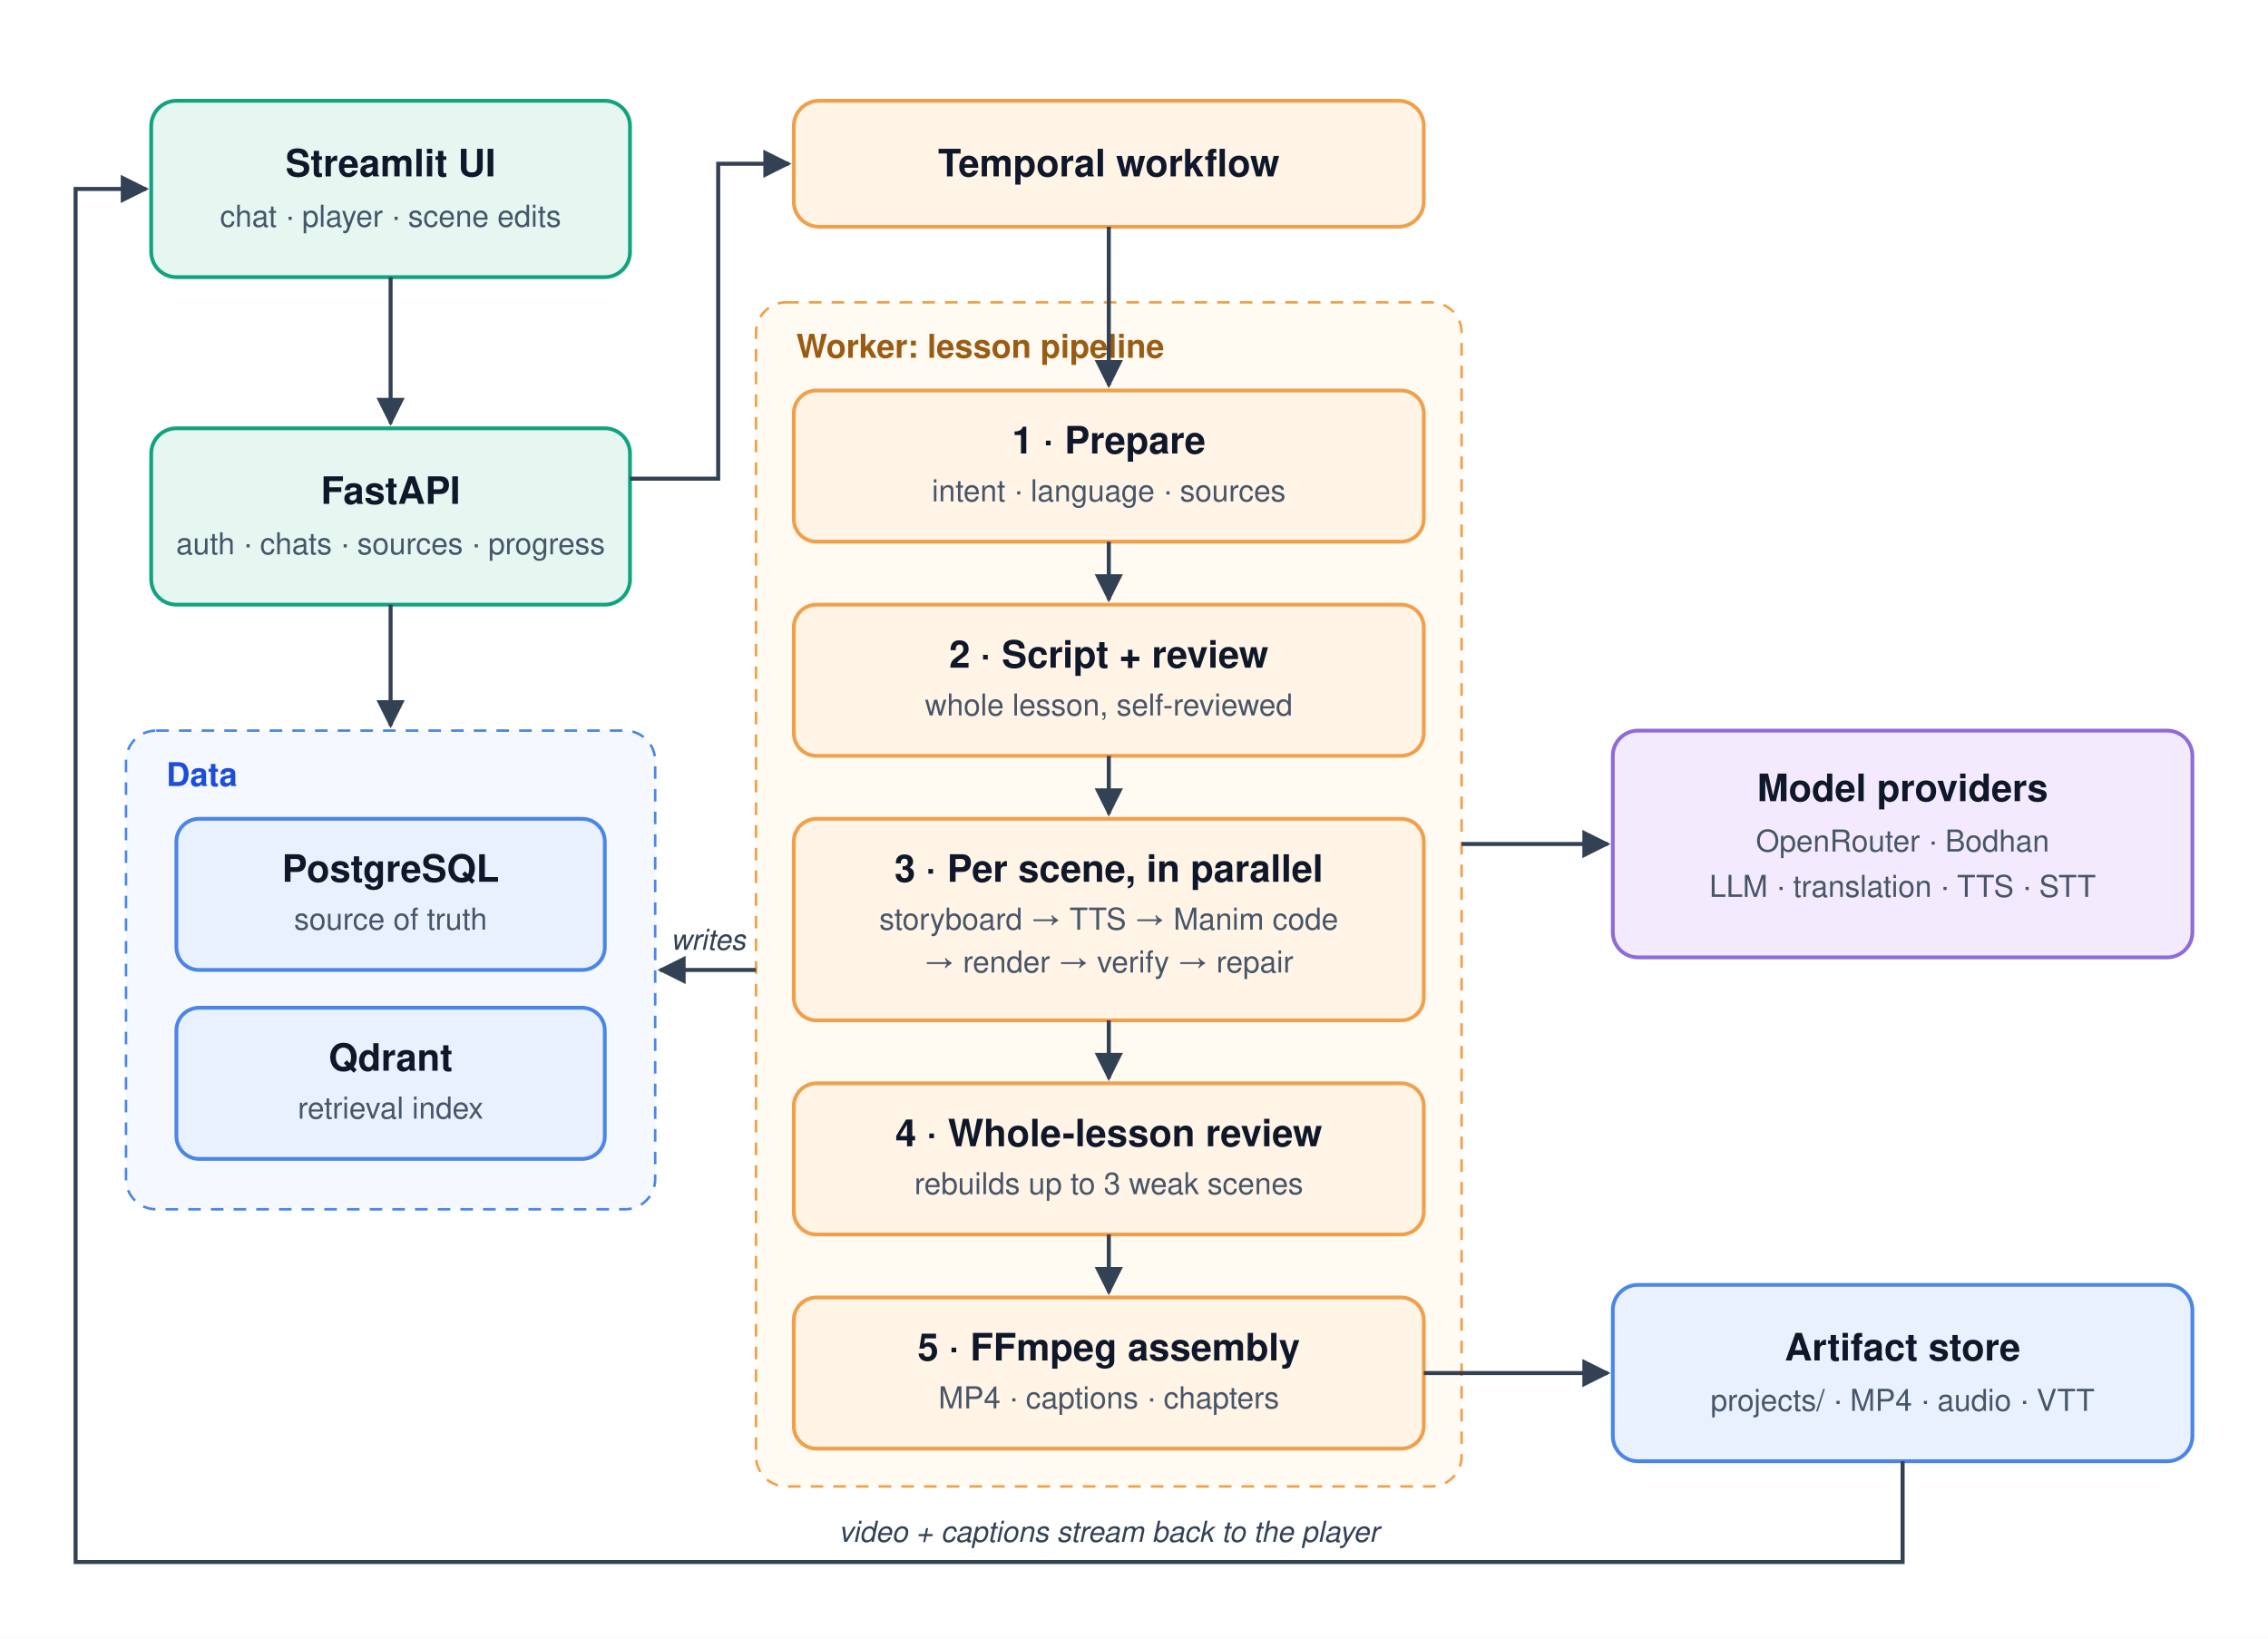
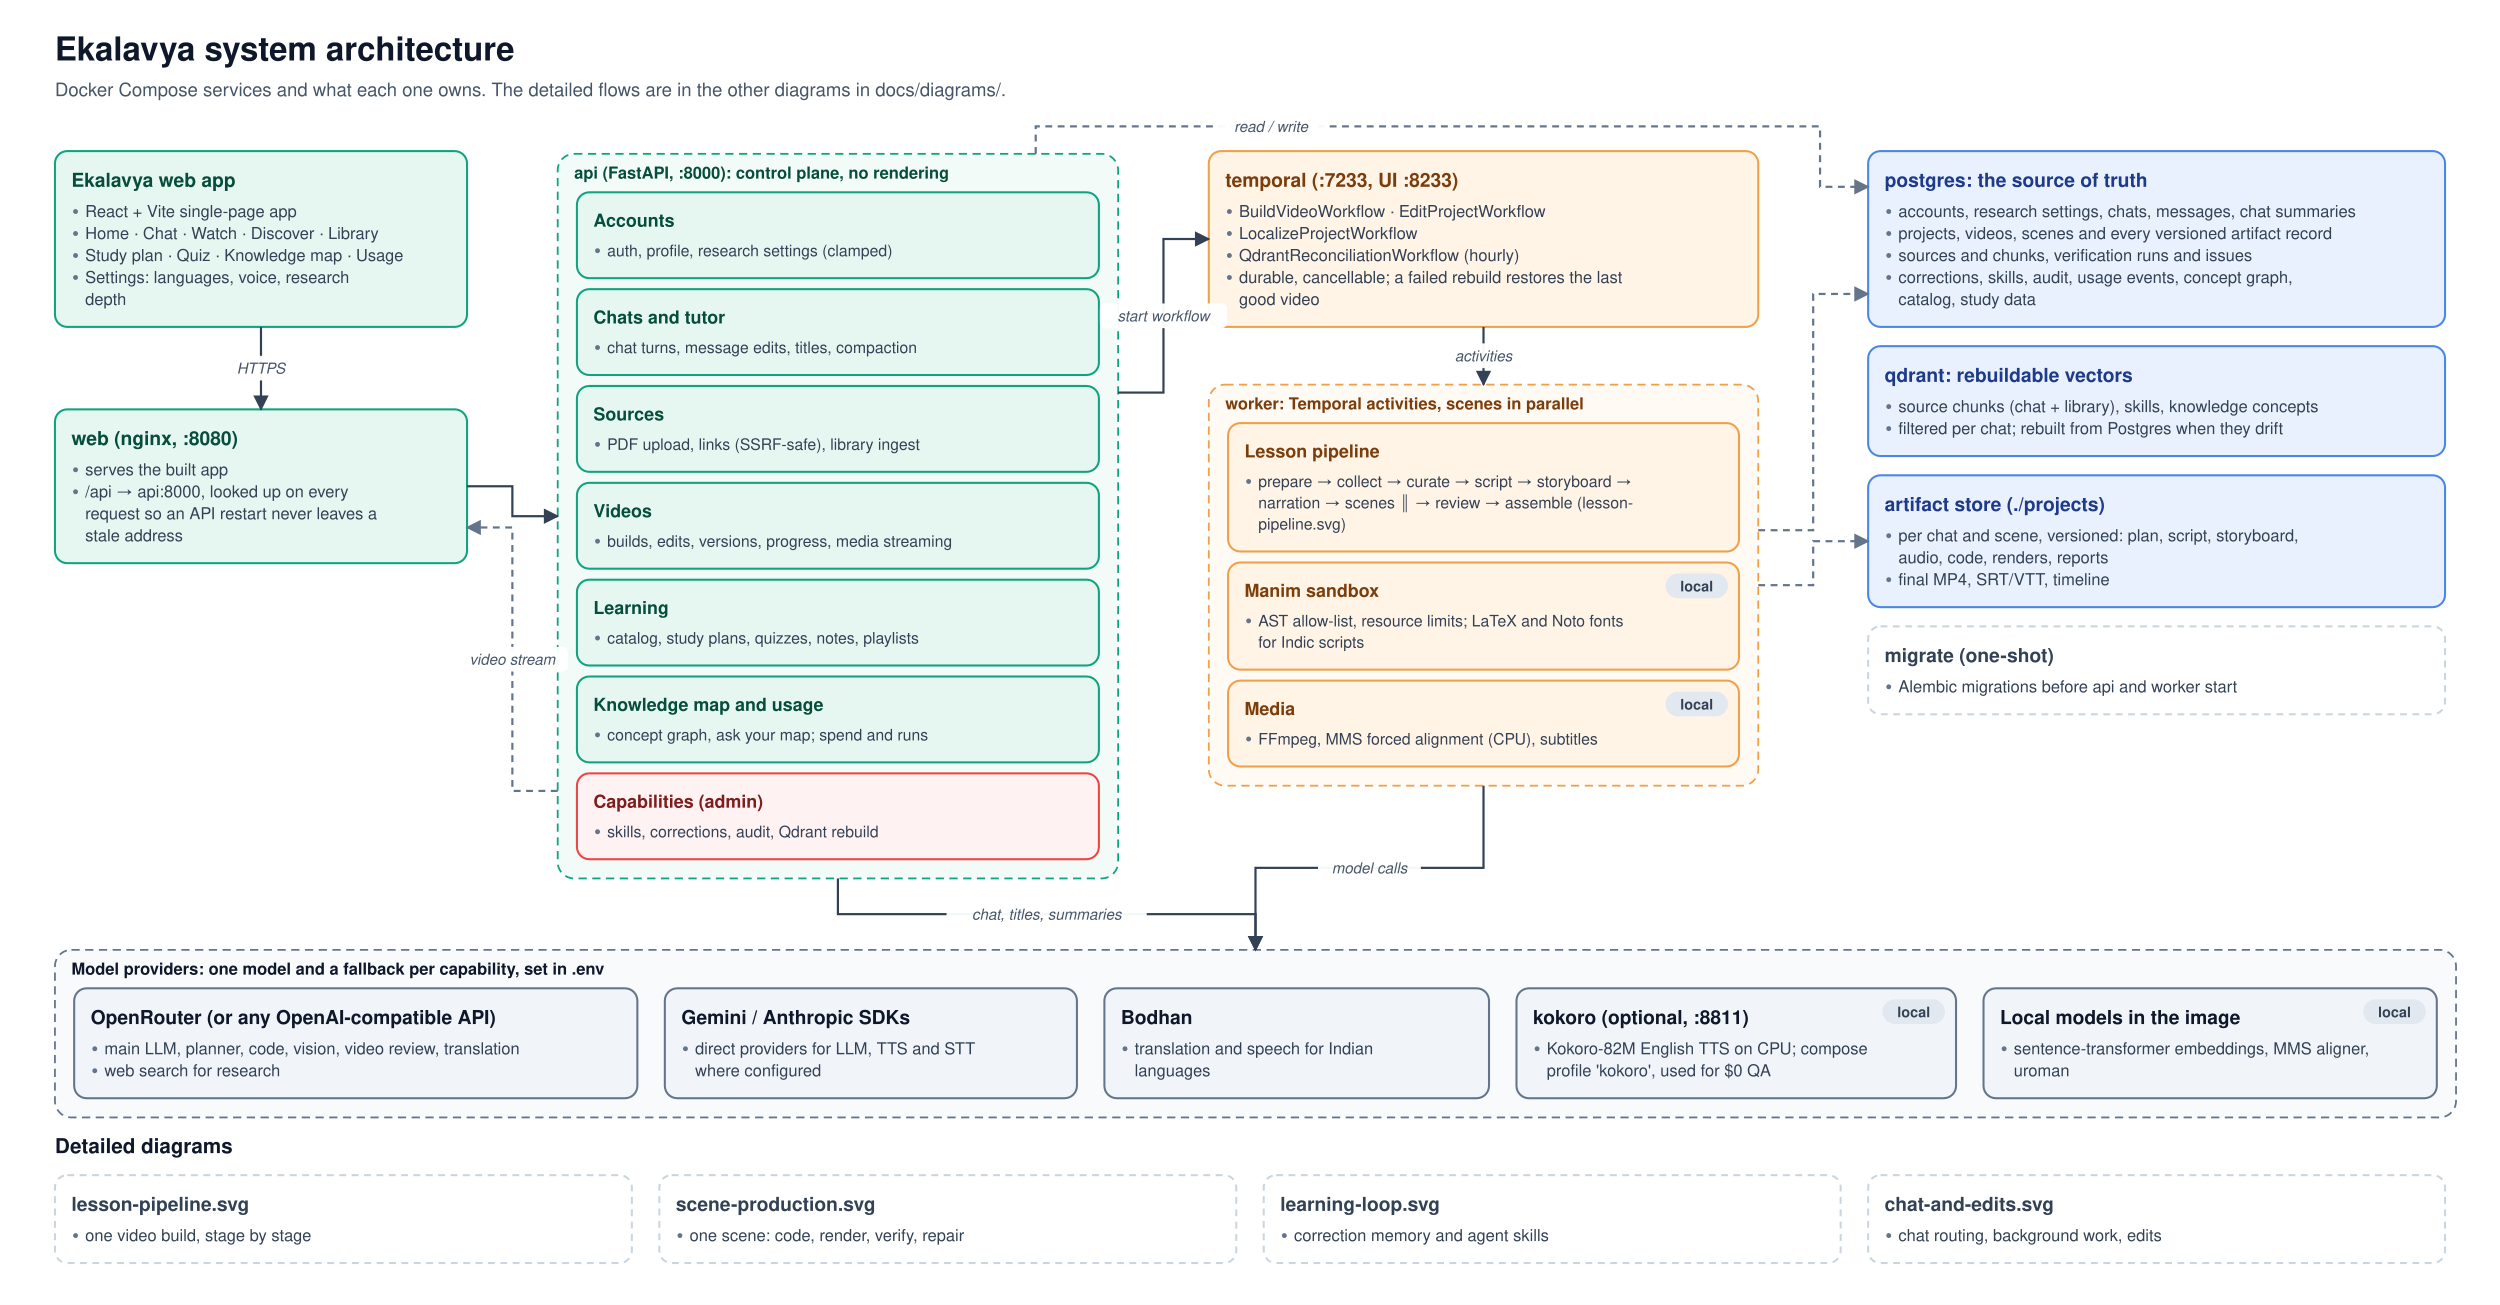
- <svg xmlns="http://www.w3.org/2000/svg" viewBox="0 0 900 650" width="900" height="650" font-family="Segoe UI, Helvetica, Arial, sans-serif">
+ <svg xmlns="http://www.w3.org/2000/svg" viewBox="0 0 1820 950" width="1820" height="950" font-family="Segoe UI, Helvetica, Arial, sans-serif">
  <defs>
    <marker id="arrow" viewBox="0 0 10 10" refX="9" refY="5" markerWidth="7" markerHeight="7" orient="auto-start-reverse">
      <path d="M0,0 L10,5 L0,10 z" fill="#334155" />
    </marker>
-     <style>
-       .t { font-size: 15px; font-weight: 600; fill: #0f172a; }
-       .s { font-size: 12px; fill: #475569; }
-       .g { font-size: 13px; font-weight: 600; fill: #9a5b13; }
-       .d { font-size: 13px; font-weight: 600; fill: #1d4ed8; }
-       .e { font-size: 11.5px; fill: #334155; font-style: italic; }
-       .line { stroke: #334155; stroke-width: 1.6; fill: none; marker-end: url(#arrow); }
-     </style>
+     <marker id="arrow-muted" viewBox="0 0 10 10" refX="9" refY="5" markerWidth="7" markerHeight="7" orient="auto-start-reverse">
+       <path d="M0,0 L10,5 L0,10 z" fill="#64748b" />
+     </marker>
  </defs>
-   <rect width="900" height="650" fill="#ffffff" />
-   <rect x="60" y="40" width="190" height="70" rx="10" fill="#e6f7f2" stroke="#10a37f" stroke-width="1.5" />
-   <text x="155" y="70" class="t" text-anchor="middle">Streamlit UI</text>
-   <text x="155" y="90" class="s" text-anchor="middle">chat · player · scene edits</text>
-   <rect x="60" y="170" width="190" height="70" rx="10" fill="#e6f7f2" stroke="#10a37f" stroke-width="1.5" />
-   <text x="155" y="200" class="t" text-anchor="middle">FastAPI</text>
-   <text x="155" y="220" class="s" text-anchor="middle">auth · chats · sources · progress</text>
-   <rect x="50" y="290" width="210" height="190" rx="12" fill="#f5f9ff" stroke="#4a86e8" stroke-dasharray="5 4" />
-   <text x="66" y="312" class="d">Data</text>
-   <rect x="70" y="325" width="170" height="60" rx="9" fill="#e8f1fd" stroke="#4a86e8" stroke-width="1.5" />
-   <text x="155" y="350" class="t" text-anchor="middle">PostgreSQL</text>
-   <text x="155" y="369" class="s" text-anchor="middle">source of truth</text>
-   <rect x="70" y="400" width="170" height="60" rx="9" fill="#e8f1fd" stroke="#4a86e8" stroke-width="1.5" />
-   <text x="155" y="425" class="t" text-anchor="middle">Qdrant</text>
-   <text x="155" y="444" class="s" text-anchor="middle">retrieval index</text>
-   <rect x="315" y="40" width="250" height="50" rx="10" fill="#fff4e5" stroke="#f0a04b" stroke-width="1.5" />
-   <text x="440" y="70" class="t" text-anchor="middle">Temporal workflow</text>
-   <rect x="300" y="120" width="280" height="470" rx="12" fill="#fffaf2" stroke="#f0a04b" stroke-dasharray="5 4" />
-   <text x="316" y="142" class="g">Worker: lesson pipeline</text>
-   <rect x="315" y="155" width="250" height="60" rx="9" fill="#fff4e5" stroke="#f0a04b" stroke-width="1.5" />
-   <text x="440" y="180" class="t" text-anchor="middle">1 · Prepare</text>
-   <text x="440" y="199" class="s" text-anchor="middle">intent · language · sources</text>
-   <rect x="315" y="240" width="250" height="60" rx="9" fill="#fff4e5" stroke="#f0a04b" stroke-width="1.5" />
-   <text x="440" y="265" class="t" text-anchor="middle">2 · Script + review</text>
-   <text x="440" y="284" class="s" text-anchor="middle">whole lesson, self-reviewed</text>
-   <rect x="315" y="325" width="250" height="80" rx="9" fill="#fff4e5" stroke="#f0a04b" stroke-width="1.5" />
-   <text x="440" y="350" class="t" text-anchor="middle">3 · Per scene, in parallel</text>
-   <text x="440" y="369" class="s" text-anchor="middle">storyboard → TTS → Manim code</text>
-   <text x="440" y="386" class="s" text-anchor="middle">→ render → verify → repair</text>
-   <rect x="315" y="430" width="250" height="60" rx="9" fill="#fff4e5" stroke="#f0a04b" stroke-width="1.5" />
-   <text x="440" y="455" class="t" text-anchor="middle">4 · Whole-lesson review</text>
-   <text x="440" y="474" class="s" text-anchor="middle">rebuilds up to 3 weak scenes</text>
-   <rect x="315" y="515" width="250" height="60" rx="9" fill="#fff4e5" stroke="#f0a04b" stroke-width="1.5" />
-   <text x="440" y="540" class="t" text-anchor="middle">5 · FFmpeg assembly</text>
-   <text x="440" y="559" class="s" text-anchor="middle">MP4 · captions · chapters</text>
-   <rect x="640" y="290" width="230" height="90" rx="10" fill="#f3ebfd" stroke="#8e6bd8" stroke-width="1.5" />
-   <text x="755" y="318" class="t" text-anchor="middle">Model providers</text>
-   <text x="755" y="338" class="s" text-anchor="middle">OpenRouter · Bodhan</text>
-   <text x="755" y="356" class="s" text-anchor="middle">LLM · translation · TTS · STT</text>
-   <rect x="640" y="510" width="230" height="70" rx="10" fill="#e8f1fd" stroke="#4a86e8" stroke-width="1.5" />
-   <text x="755" y="540" class="t" text-anchor="middle">Artifact store</text>
-   <text x="755" y="560" class="s" text-anchor="middle">projects/ · MP4 · audio · VTT</text>
-   <path class="line" d="M155,110 V168" />
-   <path class="line" d="M250,190 H285 V65 H313" />
-   <path class="line" d="M155,240 V288" />
-   <path class="line" d="M440,90 V153" />
-   <path class="line" d="M440,215 V238" />
-   <path class="line" d="M440,300 V323" />
-   <path class="line" d="M440,405 V428" />
-   <path class="line" d="M440,490 V513" />
-   <path class="line" d="M300,385 H262" />
-   <text x="281" y="377" class="e" text-anchor="middle">writes</text>
-   <path class="line" d="M580,335 H638" />
-   <path class="line" d="M565,545 H638" />
-   <path class="line" d="M755,580 V620 H30 V75 H58" />
-   <text x="440" y="612" class="e" text-anchor="middle">video + captions stream back to the player</text>
+   <rect width="1820" height="950" fill="#ffffff" />
+   <text x="40" y="44" font-size="24" font-weight="700" fill="#0f172a">Ekalavya system architecture</text>
+   <text x="40" y="70" font-size="13.5" fill="#475569">Docker Compose services and what each one owns. The detailed flows are in the other diagrams in docs/diagrams/.</text>
+   <rect x="406.0" y="112.0" width="408.0" height="527.5" rx="12" fill="#e6f7f2" fill-opacity="0.45" stroke="#10a37f" stroke-width="1.3" stroke-dasharray="6 4" />
+   <text x="418.0" y="130.0" font-size="12" font-weight="600" fill="#064e3b">api (FastAPI, :8000): control plane, no rendering</text>
+   <rect x="880.0" y="280.0" width="400.0" height="292.0" rx="12" fill="#fff4e5" fill-opacity="0.45" stroke="#f0a04b" stroke-width="1.3" stroke-dasharray="6 4" />
+   <text x="892.0" y="298.0" font-size="12" font-weight="600" fill="#7c3d0c">worker: Temporal activities, scenes in parallel</text>
+   <rect x="40.0" y="691.5" width="1748.0" height="122.0" rx="12" fill="#f1f5f9" fill-opacity="0.45" stroke="#64748b" stroke-width="1.3" stroke-dasharray="6 4" />
+   <text x="52.0" y="709.5" font-size="12" font-weight="600" fill="#0f172a">Model providers: one model and a fallback per capability, set in .env</text>
+   <rect x="40.0" y="110.0" width="300.0" height="128.0" rx="9" fill="#e6f7f2" stroke="#10a37f" stroke-width="1.5" />
+   <text x="52.0" y="136.0" font-size="14" font-weight="600" fill="#064e3b">Ekalavya web app</text>
+   <circle cx="55.0" cy="154.0" r="1.8" fill="#64748b" />
+   <text x="62.0" y="158.0" font-size="12" fill="#334155">React + Vite single-page app</text>
+   <circle cx="55.0" cy="170.0" r="1.8" fill="#64748b" />
+   <text x="62.0" y="174.0" font-size="12" fill="#334155">Home · Chat · Watch · Discover · Library</text>
+   <circle cx="55.0" cy="186.0" r="1.8" fill="#64748b" />
+   <text x="62.0" y="190.0" font-size="12" fill="#334155">Study plan · Quiz · Knowledge map · Usage</text>
+   <circle cx="55.0" cy="202.0" r="1.8" fill="#64748b" />
+   <text x="62.0" y="206.0" font-size="12" fill="#334155">Settings: languages, voice, research</text>
+   <text x="62.0" y="222.0" font-size="12" fill="#334155">depth</text>
+   <rect x="40.0" y="298.0" width="300.0" height="112.0" rx="9" fill="#e6f7f2" stroke="#10a37f" stroke-width="1.5" />
+   <text x="52.0" y="324.0" font-size="14" font-weight="600" fill="#064e3b">web (nginx, :8080)</text>
+   <circle cx="55.0" cy="342.0" r="1.8" fill="#64748b" />
+   <text x="62.0" y="346.0" font-size="12" fill="#334155">serves the built app</text>
+   <circle cx="55.0" cy="358.0" r="1.8" fill="#64748b" />
+   <text x="62.0" y="362.0" font-size="12" fill="#334155">/api → api:8000, looked up on every</text>
+   <text x="62.0" y="378.0" font-size="12" fill="#334155">request so an API restart never leaves a</text>
+   <text x="62.0" y="394.0" font-size="12" fill="#334155">stale address</text>
+   <rect x="420.0" y="140.0" width="380.0" height="62.5" rx="9" fill="#e6f7f2" stroke="#10a37f" stroke-width="1.5" />
+   <text x="432.0" y="165.0" font-size="13" font-weight="600" fill="#064e3b">Accounts</text>
+   <circle cx="435.0" cy="182.5" r="1.8" fill="#64748b" />
+   <text x="442.0" y="186.5" font-size="11.5" fill="#334155">auth, profile, research settings (clamped)</text>
+   <rect x="420.0" y="210.5" width="380.0" height="62.5" rx="9" fill="#e6f7f2" stroke="#10a37f" stroke-width="1.5" />
+   <text x="432.0" y="235.5" font-size="13" font-weight="600" fill="#064e3b">Chats and tutor</text>
+   <circle cx="435.0" cy="253.0" r="1.8" fill="#64748b" />
+   <text x="442.0" y="257.0" font-size="11.5" fill="#334155">chat turns, message edits, titles, compaction</text>
+   <rect x="420.0" y="281.0" width="380.0" height="62.5" rx="9" fill="#e6f7f2" stroke="#10a37f" stroke-width="1.5" />
+   <text x="432.0" y="306.0" font-size="13" font-weight="600" fill="#064e3b">Sources</text>
+   <circle cx="435.0" cy="323.5" r="1.8" fill="#64748b" />
+   <text x="442.0" y="327.5" font-size="11.5" fill="#334155">PDF upload, links (SSRF-safe), library ingest</text>
+   <rect x="420.0" y="351.5" width="380.0" height="62.5" rx="9" fill="#e6f7f2" stroke="#10a37f" stroke-width="1.5" />
+   <text x="432.0" y="376.5" font-size="13" font-weight="600" fill="#064e3b">Videos</text>
+   <circle cx="435.0" cy="394.0" r="1.8" fill="#64748b" />
+   <text x="442.0" y="398.0" font-size="11.5" fill="#334155">builds, edits, versions, progress, media streaming</text>
+   <rect x="420.0" y="422.0" width="380.0" height="62.5" rx="9" fill="#e6f7f2" stroke="#10a37f" stroke-width="1.5" />
+   <text x="432.0" y="447.0" font-size="13" font-weight="600" fill="#064e3b">Learning</text>
+   <circle cx="435.0" cy="464.5" r="1.8" fill="#64748b" />
+   <text x="442.0" y="468.5" font-size="11.5" fill="#334155">catalog, study plans, quizzes, notes, playlists</text>
+   <rect x="420.0" y="492.5" width="380.0" height="62.5" rx="9" fill="#e6f7f2" stroke="#10a37f" stroke-width="1.5" />
+   <text x="432.0" y="517.5" font-size="13" font-weight="600" fill="#064e3b">Knowledge map and usage</text>
+   <circle cx="435.0" cy="535.0" r="1.8" fill="#64748b" />
+   <text x="442.0" y="539.0" font-size="11.5" fill="#334155">concept graph, ask your map; spend and runs</text>
+   <rect x="420.0" y="563.0" width="380.0" height="62.5" rx="9" fill="#fef2f2" stroke="#ef4444" stroke-width="1.5" />
+   <text x="432.0" y="588.0" font-size="13" font-weight="600" fill="#7f1d1d">Capabilities (admin)</text>
+   <circle cx="435.0" cy="605.5" r="1.8" fill="#64748b" />
+   <text x="442.0" y="609.5" font-size="11.5" fill="#334155">skills, corrections, audit, Qdrant rebuild</text>
+   <rect x="880.0" y="110.0" width="400.0" height="128.0" rx="9" fill="#fff4e5" stroke="#f0a04b" stroke-width="1.5" />
+   <text x="892.0" y="136.0" font-size="14" font-weight="600" fill="#7c3d0c">temporal (:7233, UI :8233)</text>
+   <circle cx="895.0" cy="154.0" r="1.8" fill="#64748b" />
+   <text x="902.0" y="158.0" font-size="12" fill="#334155">BuildVideoWorkflow · EditProjectWorkflow</text>
+   <circle cx="895.0" cy="170.0" r="1.8" fill="#64748b" />
+   <text x="902.0" y="174.0" font-size="12" fill="#334155">LocalizeProjectWorkflow</text>
+   <circle cx="895.0" cy="186.0" r="1.8" fill="#64748b" />
+   <text x="902.0" y="190.0" font-size="12" fill="#334155">QdrantReconciliationWorkflow (hourly)</text>
+   <circle cx="895.0" cy="202.0" r="1.8" fill="#64748b" />
+   <text x="902.0" y="206.0" font-size="12" fill="#334155">durable, cancellable; a failed rebuild restores the last</text>
+   <text x="902.0" y="222.0" font-size="12" fill="#334155">good video</text>
+   <rect x="894.0" y="308.0" width="372.0" height="93.5" rx="9" fill="#fff4e5" stroke="#f0a04b" stroke-width="1.5" />
+   <text x="906.0" y="333.0" font-size="13" font-weight="600" fill="#7c3d0c">Lesson pipeline</text>
+   <circle cx="909.0" cy="350.5" r="1.8" fill="#64748b" />
+   <text x="916.0" y="354.5" font-size="11.5" fill="#334155">prepare → collect → curate → script → storyboard →</text>
+   <text x="916.0" y="370.0" font-size="11.5" fill="#334155">narration → scenes ∥ → review → assemble (lesson-</text>
+   <text x="916.0" y="385.5" font-size="11.5" fill="#334155">pipeline.svg)</text>
+   <rect x="894.0" y="409.5" width="372.0" height="78.0" rx="9" fill="#fff4e5" stroke="#f0a04b" stroke-width="1.5" />
+   <rect x="1212.5" y="417.5" width="45.5" height="18" rx="9" fill="#e2e8f0" />
+   <text x="1235.2" y="430.5" font-size="10.5" font-weight="600" fill="#334155" text-anchor="middle">local</text>
+   <text x="906.0" y="434.5" font-size="13" font-weight="600" fill="#7c3d0c">Manim sandbox</text>
+   <circle cx="909.0" cy="452.0" r="1.8" fill="#64748b" />
+   <text x="916.0" y="456.0" font-size="11.5" fill="#334155">AST allow-list, resource limits; LaTeX and Noto fonts</text>
+   <text x="916.0" y="471.5" font-size="11.5" fill="#334155">for Indic scripts</text>
+   <rect x="894.0" y="495.5" width="372.0" height="62.5" rx="9" fill="#fff4e5" stroke="#f0a04b" stroke-width="1.5" />
+   <rect x="1212.5" y="503.5" width="45.5" height="18" rx="9" fill="#e2e8f0" />
+   <text x="1235.2" y="516.5" font-size="10.5" font-weight="600" fill="#334155" text-anchor="middle">local</text>
+   <text x="906.0" y="520.5" font-size="13" font-weight="600" fill="#7c3d0c">Media</text>
+   <circle cx="909.0" cy="538.0" r="1.8" fill="#64748b" />
+   <text x="916.0" y="542.0" font-size="11.5" fill="#334155">FFmpeg, MMS forced alignment (CPU), subtitles</text>
+   <rect x="1360.0" y="110.0" width="420.0" height="128.0" rx="9" fill="#e8f1fd" stroke="#4a86e8" stroke-width="1.5" />
+   <text x="1372.0" y="136.0" font-size="14" font-weight="600" fill="#1e3a8a">postgres: the source of truth</text>
+   <circle cx="1375.0" cy="154.0" r="1.8" fill="#64748b" />
+   <text x="1382.0" y="158.0" font-size="12" fill="#334155">accounts, research settings, chats, messages, chat summaries</text>
+   <circle cx="1375.0" cy="170.0" r="1.8" fill="#64748b" />
+   <text x="1382.0" y="174.0" font-size="12" fill="#334155">projects, videos, scenes and every versioned artifact record</text>
+   <circle cx="1375.0" cy="186.0" r="1.8" fill="#64748b" />
+   <text x="1382.0" y="190.0" font-size="12" fill="#334155">sources and chunks, verification runs and issues</text>
+   <circle cx="1375.0" cy="202.0" r="1.8" fill="#64748b" />
+   <text x="1382.0" y="206.0" font-size="12" fill="#334155">corrections, skills, audit, usage events, concept graph,</text>
+   <text x="1382.0" y="222.0" font-size="12" fill="#334155">catalog, study data</text>
+   <rect x="1360.0" y="252.0" width="420.0" height="80.0" rx="9" fill="#e8f1fd" stroke="#4a86e8" stroke-width="1.5" />
+   <text x="1372.0" y="278.0" font-size="14" font-weight="600" fill="#1e3a8a">qdrant: rebuildable vectors</text>
+   <circle cx="1375.0" cy="296.0" r="1.8" fill="#64748b" />
+   <text x="1382.0" y="300.0" font-size="12" fill="#334155">source chunks (chat + library), skills, knowledge concepts</text>
+   <circle cx="1375.0" cy="312.0" r="1.8" fill="#64748b" />
+   <text x="1382.0" y="316.0" font-size="12" fill="#334155">filtered per chat; rebuilt from Postgres when they drift</text>
+   <rect x="1360.0" y="346.0" width="420.0" height="96.0" rx="9" fill="#e8f1fd" stroke="#4a86e8" stroke-width="1.5" />
+   <text x="1372.0" y="372.0" font-size="14" font-weight="600" fill="#1e3a8a">artifact store (./projects)</text>
+   <circle cx="1375.0" cy="390.0" r="1.8" fill="#64748b" />
+   <text x="1382.0" y="394.0" font-size="12" fill="#334155">per chat and scene, versioned: plan, script, storyboard,</text>
+   <text x="1382.0" y="410.0" font-size="12" fill="#334155">audio, code, renders, reports</text>
+   <circle cx="1375.0" cy="422.0" r="1.8" fill="#64748b" />
+   <text x="1382.0" y="426.0" font-size="12" fill="#334155">final MP4, SRT/VTT, timeline</text>
+   <rect x="1360.0" y="456.0" width="420.0" height="64.0" rx="9" fill="#ffffff" stroke="#cbd5e1" stroke-width="1.5" stroke-dasharray="5 4" />
+   <text x="1372.0" y="482.0" font-size="14" font-weight="600" fill="#334155">migrate (one-shot)</text>
+   <circle cx="1375.0" cy="500.0" r="1.8" fill="#64748b" />
+   <text x="1382.0" y="504.0" font-size="12" fill="#334155">Alembic migrations before api and worker start</text>
+   <rect x="54.0" y="719.5" width="410.0" height="80.0" rx="9" fill="#f1f5f9" stroke="#64748b" stroke-width="1.5" />
+   <text x="66.0" y="745.5" font-size="14" font-weight="600" fill="#0f172a">OpenRouter (or any OpenAI-compatible API)</text>
+   <circle cx="69.0" cy="763.5" r="1.8" fill="#64748b" />
+   <text x="76.0" y="767.5" font-size="12" fill="#334155">main LLM, planner, code, vision, video review, translation</text>
+   <circle cx="69.0" cy="779.5" r="1.8" fill="#64748b" />
+   <text x="76.0" y="783.5" font-size="12" fill="#334155">web search for research</text>
+   <rect x="484.0" y="719.5" width="300.0" height="80.0" rx="9" fill="#f1f5f9" stroke="#64748b" stroke-width="1.5" />
+   <text x="496.0" y="745.5" font-size="14" font-weight="600" fill="#0f172a">Gemini / Anthropic SDKs</text>
+   <circle cx="499.0" cy="763.5" r="1.8" fill="#64748b" />
+   <text x="506.0" y="767.5" font-size="12" fill="#334155">direct providers for LLM, TTS and STT</text>
+   <text x="506.0" y="783.5" font-size="12" fill="#334155">where configured</text>
+   <rect x="804.0" y="719.5" width="280.0" height="80.0" rx="9" fill="#f1f5f9" stroke="#64748b" stroke-width="1.5" />
+   <text x="816.0" y="745.5" font-size="14" font-weight="600" fill="#0f172a">Bodhan</text>
+   <circle cx="819.0" cy="763.5" r="1.8" fill="#64748b" />
+   <text x="826.0" y="767.5" font-size="12" fill="#334155">translation and speech for Indian</text>
+   <text x="826.0" y="783.5" font-size="12" fill="#334155">languages</text>
+   <rect x="1104.0" y="719.5" width="320.0" height="80.0" rx="9" fill="#f1f5f9" stroke="#64748b" stroke-width="1.5" />
+   <rect x="1370.5" y="727.5" width="45.5" height="18" rx="9" fill="#e2e8f0" />
+   <text x="1393.2" y="740.5" font-size="10.5" font-weight="600" fill="#334155" text-anchor="middle">local</text>
+   <text x="1116.0" y="745.5" font-size="14" font-weight="600" fill="#0f172a">kokoro (optional, :8811)</text>
+   <circle cx="1119.0" cy="763.5" r="1.8" fill="#64748b" />
+   <text x="1126.0" y="767.5" font-size="12" fill="#334155">Kokoro-82M English TTS on CPU; compose</text>
+   <text x="1126.0" y="783.5" font-size="12" fill="#334155">profile 'kokoro', used for $0 QA</text>
+   <rect x="1444.0" y="719.5" width="330.0" height="80.0" rx="9" fill="#f1f5f9" stroke="#64748b" stroke-width="1.5" />
+   <rect x="1720.5" y="727.5" width="45.5" height="18" rx="9" fill="#e2e8f0" />
+   <text x="1743.2" y="740.5" font-size="10.5" font-weight="600" fill="#334155" text-anchor="middle">local</text>
+   <text x="1456.0" y="745.5" font-size="14" font-weight="600" fill="#0f172a">Local models in the image</text>
+   <circle cx="1459.0" cy="763.5" r="1.8" fill="#64748b" />
+   <text x="1466.0" y="767.5" font-size="12" fill="#334155">sentence-transformer embeddings, MMS aligner,</text>
+   <text x="1466.0" y="783.5" font-size="12" fill="#334155">uroman</text>
+   <rect x="40.0" y="855.5" width="420.0" height="64.0" rx="9" fill="#ffffff" stroke="#cbd5e1" stroke-width="1.5" stroke-dasharray="5 4" />
+   <text x="52.0" y="881.5" font-size="14" font-weight="600" fill="#334155">lesson-pipeline.svg</text>
+   <circle cx="55.0" cy="899.5" r="1.8" fill="#64748b" />
+   <text x="62.0" y="903.5" font-size="12" fill="#334155">one video build, stage by stage</text>
+   <rect x="480.0" y="855.5" width="420.0" height="64.0" rx="9" fill="#ffffff" stroke="#cbd5e1" stroke-width="1.5" stroke-dasharray="5 4" />
+   <text x="492.0" y="881.5" font-size="14" font-weight="600" fill="#334155">scene-production.svg</text>
+   <circle cx="495.0" cy="899.5" r="1.8" fill="#64748b" />
+   <text x="502.0" y="903.5" font-size="12" fill="#334155">one scene: code, render, verify, repair</text>
+   <rect x="920.0" y="855.5" width="420.0" height="64.0" rx="9" fill="#ffffff" stroke="#cbd5e1" stroke-width="1.5" stroke-dasharray="5 4" />
+   <text x="932.0" y="881.5" font-size="14" font-weight="600" fill="#334155">learning-loop.svg</text>
+   <circle cx="935.0" cy="899.5" r="1.8" fill="#64748b" />
+   <text x="942.0" y="903.5" font-size="12" fill="#334155">correction memory and agent skills</text>
+   <rect x="1360.0" y="855.5" width="420.0" height="64.0" rx="9" fill="#ffffff" stroke="#cbd5e1" stroke-width="1.5" stroke-dasharray="5 4" />
+   <text x="1372.0" y="881.5" font-size="14" font-weight="600" fill="#334155">chat-and-edits.svg</text>
+   <circle cx="1375.0" cy="899.5" r="1.8" fill="#64748b" />
+   <text x="1382.0" y="903.5" font-size="12" fill="#334155">chat routing, background work, edits</text>
+   <path d="M190.0,238.0 L190.0,298.0" fill="none" stroke="#334155" stroke-width="1.6" marker-end="url(#arrow)" />
+   <rect x="170.2" y="259.0" width="39.5" height="18.0" rx="4" fill="#ffffff" fill-opacity="0.95" />
+   <text x="190.0" y="272.0" font-size="11" fill="#475569" text-anchor="middle" font-style="italic">HTTPS</text>
+   <path d="M340.0,354.0 L373.0,354.0 L373.0,375.8 L406.0,375.8" fill="none" stroke="#334155" stroke-width="1.6" marker-end="url(#arrow)" />
+   <path d="M814.0,285.8 L847.0,285.8 L847.0,174.0 L880.0,174.0" fill="none" stroke="#334155" stroke-width="1.6" marker-end="url(#arrow)" />
+   <rect x="800.7" y="220.9" width="92.6" height="18.0" rx="4" fill="#ffffff" fill-opacity="0.95" />
+   <text x="847.0" y="233.9" font-size="11" fill="#475569" text-anchor="middle" font-style="italic">start workflow</text>
+   <path d="M1080.0,238.0 L1080.0,280.0" fill="none" stroke="#334155" stroke-width="1.6" marker-end="url(#arrow)" />
+   <rect x="1045.5" y="250.0" width="69.0" height="18.0" rx="4" fill="#ffffff" fill-opacity="0.95" />
+   <text x="1080.0" y="263.0" font-size="11" fill="#475569" text-anchor="middle" font-style="italic">activities</text>
+   <path d="M754.0,112.0 L754.0,92.0 L1325.0,92.0 L1325.0,136.0 L1360.0,136.0" fill="none" stroke="#64748b" stroke-width="1.6" stroke-dasharray="5 4" marker-end="url(#arrow-muted)" />
+   <rect x="884.9" y="83.0" width="80.8" height="18.0" rx="4" fill="#ffffff" fill-opacity="0.95" />
+   <text x="925.3" y="96.0" font-size="11" fill="#475569" text-anchor="middle" font-style="italic">read / write</text>
+   <path d="M1280.0,386.0 L1320.0,386.0 L1320.0,214.0 L1360.0,214.0" fill="none" stroke="#64748b" stroke-width="1.6" stroke-dasharray="5 4" marker-end="url(#arrow-muted)" />
+   <path d="M1280.0,426.0 L1320.0,426.0 L1320.0,394.0 L1360.0,394.0" fill="none" stroke="#64748b" stroke-width="1.6" stroke-dasharray="5 4" marker-end="url(#arrow-muted)" />
+   <path d="M1080.0,572.0 L1080.0,631.8 L914.0,631.8 L914.0,691.5" fill="none" stroke="#334155" stroke-width="1.6" marker-end="url(#arrow)" />
+   <rect x="959.5" y="622.8" width="74.9" height="18.0" rx="4" fill="#ffffff" fill-opacity="0.95" />
+   <text x="997.0" y="635.8" font-size="11" fill="#475569" text-anchor="middle" font-style="italic">model calls</text>
+   <path d="M610.0,639.5 L610.0,665.5 L914.0,665.5 L914.0,691.5" fill="none" stroke="#334155" stroke-width="1.6" marker-end="url(#arrow)" />
+   <rect x="689.1" y="656.5" width="145.7" height="18.0" rx="4" fill="#ffffff" fill-opacity="0.95" />
+   <text x="762.0" y="669.5" font-size="11" fill="#475569" text-anchor="middle" font-style="italic">chat, titles, summaries</text>
+   <path d="M406.0,575.8 L373.0,575.8 L373.0,384.0 L340.0,384.0" fill="none" stroke="#64748b" stroke-width="1.6" stroke-dasharray="5 4" marker-end="url(#arrow-muted)" />
+   <rect x="332.6" y="470.9" width="80.8" height="18.0" rx="4" fill="#ffffff" fill-opacity="0.95" />
+   <text x="373.0" y="483.9" font-size="11" fill="#475569" text-anchor="middle" font-style="italic">video stream</text>
+   <text x="40.0" y="839.5" font-size="15" font-weight="700" fill="#0f172a" text-anchor="start">Detailed diagrams</text>
</svg>
